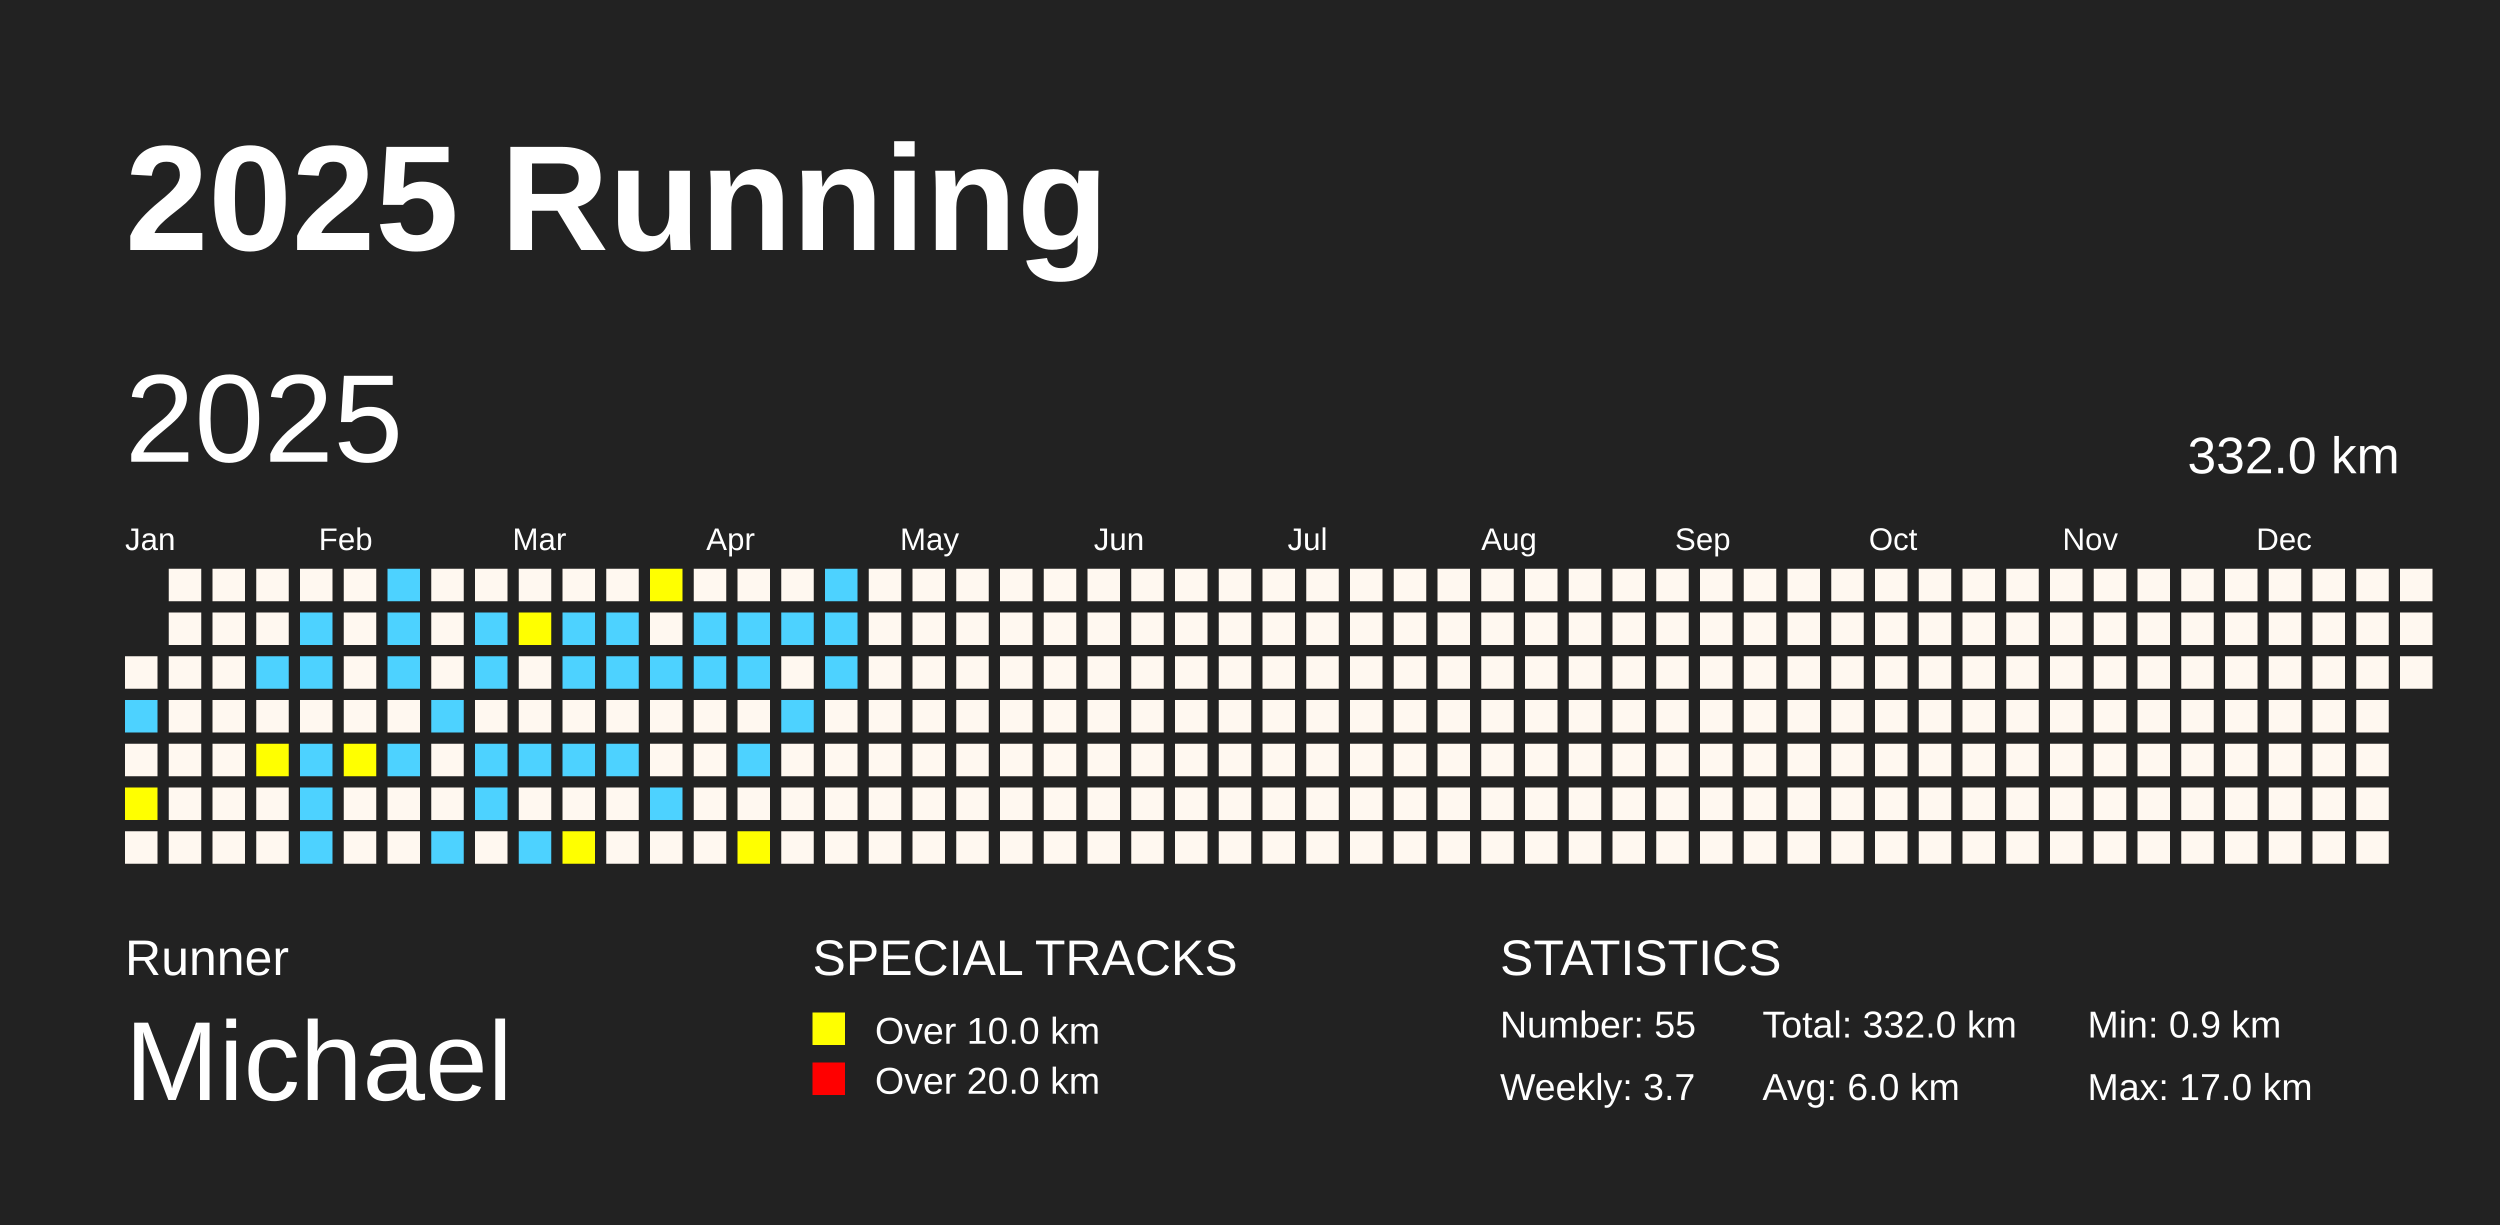
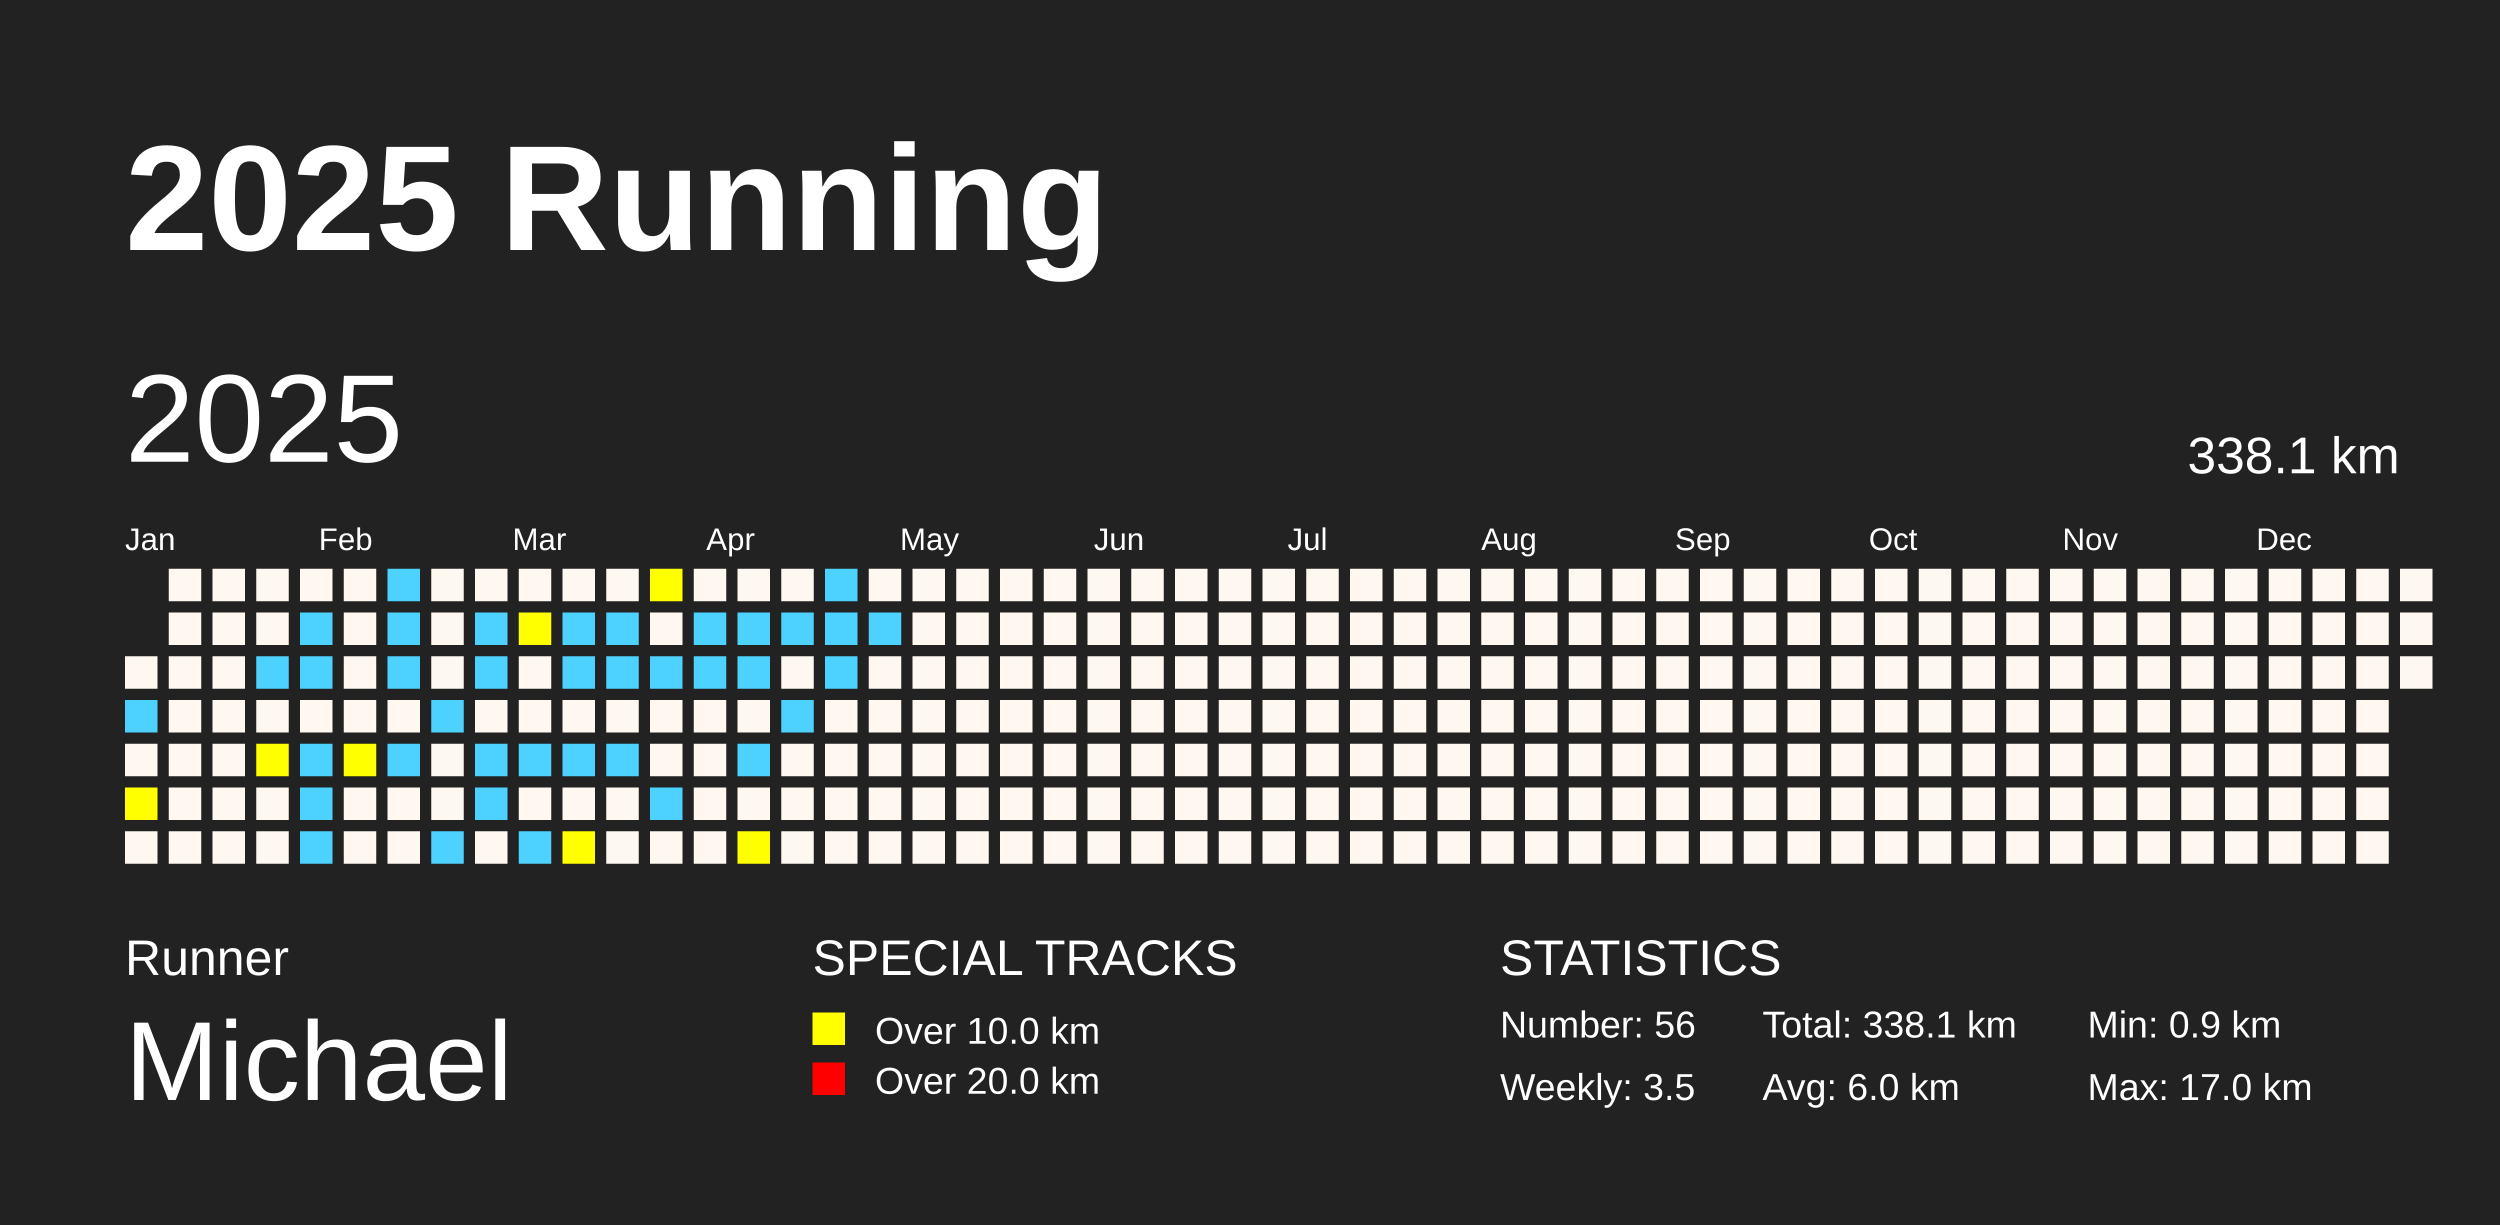
<svg xmlns="http://www.w3.org/2000/svg" baseProfile="full" height="98mm" version="1.1" viewBox="0,0,200,98" width="200mm">
  <defs />
  <rect fill="#222222" height="98" width="200" x="0" y="0" />
  <text fill="#FFFFFF" style="font-size:12px; font-family:Arial; font-weight:bold;" x="10" y="20">2025 Running</text>
  <text fill="#FFFFFF" style="font-size:4px; font-family:Arial" x="10" y="78">Runner</text>
  <text fill="#FFFFFF" style="font-size:9px; font-family:Arial" x="10" y="88">Michael</text>
  <text fill="#FFFFFF" style="font-size:4px; font-family:Arial" x="65" y="78">SPECIAL TRACKS</text>
  <rect fill="yellow" height="2.6" width="2.6" x="65" y="81" />
  <text fill="#FFFFFF" style="font-size:3px; font-family:Arial" x="70" y="83.5">Over 10.0 km</text>
  <rect fill="red" height="2.6" width="2.6" x="65" y="85" />
  <text fill="#FFFFFF" style="font-size:3px; font-family:Arial" x="70" y="87.5">Over 20.0 km</text>
  <text fill="#FFFFFF" style="font-size:4px; font-family:Arial" x="120" y="78">STATISTICS</text>
-   <text fill="#FFFFFF" style="font-size:3px; font-family:Arial" x="120" y="83">Number: 55</text>
-   <text fill="#FFFFFF" style="font-size:3px; font-family:Arial" x="120" y="88">Weekly: 3.7</text>
-   <text fill="#FFFFFF" style="font-size:3px; font-family:Arial" x="141" y="83">Total: 332.0 km</text>
+   <text fill="#FFFFFF" style="font-size:3px; font-family:Arial" x="120" y="83">Number: 56</text>
+   <text fill="#FFFFFF" style="font-size:3px; font-family:Arial" x="120" y="88">Weekly: 3.5</text>
+   <text fill="#FFFFFF" style="font-size:3px; font-family:Arial" x="141" y="83">Total: 338.1 km</text>
  <text fill="#FFFFFF" style="font-size:3px; font-family:Arial" x="141" y="88">Avg: 6.0 km</text>
  <text fill="#FFFFFF" style="font-size:3px; font-family:Arial" x="167" y="83">Min: 0.9 km</text>
  <text fill="#FFFFFF" style="font-size:3px; font-family:Arial" x="167" y="88">Max: 17.0 km</text>
  <text dominant-baseline="hanging" fill="#FFFFFF" style="font-size:10.0px; font-family:Arial;" x="10" y="30">2025</text>
-   <text dominant-baseline="hanging" fill="#FFFFFF" style="font-size:4.125px; font-family:Arial;" x="175" y="35">332.0 km</text>
+   <text dominant-baseline="hanging" fill="#FFFFFF" style="font-size:4.125px; font-family:Arial;" x="175" y="35">338.1 km</text>
  <text fill="#FFFFFF" style="font-size:2.5px; font-family:Arial" x="10.0" y="44">Jan</text>
  <text fill="#FFFFFF" style="font-size:2.5px; font-family:Arial" x="25.5" y="44">Feb</text>
  <text fill="#FFFFFF" style="font-size:2.5px; font-family:Arial" x="41.0" y="44">Mar</text>
  <text fill="#FFFFFF" style="font-size:2.5px; font-family:Arial" x="56.5" y="44">Apr</text>
  <text fill="#FFFFFF" style="font-size:2.5px; font-family:Arial" x="72.0" y="44">May</text>
  <text fill="#FFFFFF" style="font-size:2.5px; font-family:Arial" x="87.5" y="44">Jun</text>
  <text fill="#FFFFFF" style="font-size:2.5px; font-family:Arial" x="103.0" y="44">Jul</text>
  <text fill="#FFFFFF" style="font-size:2.5px; font-family:Arial" x="118.5" y="44">Aug</text>
  <text fill="#FFFFFF" style="font-size:2.5px; font-family:Arial" x="134.0" y="44">Sep</text>
  <text fill="#FFFFFF" style="font-size:2.5px; font-family:Arial" x="149.5" y="44">Oct</text>
  <text fill="#FFFFFF" style="font-size:2.5px; font-family:Arial" x="165.0" y="44">Nov</text>
  <text fill="#FFFFFF" style="font-size:2.5px; font-family:Arial" x="180.5" y="44">Dec</text>
  <rect fill="#FFF8F0" height="2.6" width="2.6" x="10.0" y="52.5" />
  <rect fill="#4DD2FF" height="2.6" width="2.6" x="10.0" y="56.0" />
  <rect fill="#FFF8F0" height="2.6" width="2.6" x="10.0" y="59.5" />
  <rect fill="yellow" height="2.6" width="2.6" x="10.0" y="63.0" />
  <rect fill="#FFF8F0" height="2.6" width="2.6" x="10.0" y="66.5" />
  <rect fill="#FFF8F0" height="2.6" width="2.6" x="13.5" y="45.5" />
  <rect fill="#FFF8F0" height="2.6" width="2.6" x="13.5" y="49.0" />
  <rect fill="#FFF8F0" height="2.6" width="2.6" x="13.5" y="52.5" />
  <rect fill="#FFF8F0" height="2.6" width="2.6" x="13.5" y="56.0" />
  <rect fill="#FFF8F0" height="2.6" width="2.6" x="13.5" y="59.5" />
  <rect fill="#FFF8F0" height="2.6" width="2.6" x="13.5" y="63.0" />
  <rect fill="#FFF8F0" height="2.6" width="2.6" x="13.5" y="66.5" />
  <rect fill="#FFF8F0" height="2.6" width="2.6" x="17.0" y="45.5" />
  <rect fill="#FFF8F0" height="2.6" width="2.6" x="17.0" y="49.0" />
  <rect fill="#FFF8F0" height="2.6" width="2.6" x="17.0" y="52.5" />
  <rect fill="#FFF8F0" height="2.6" width="2.6" x="17.0" y="56.0" />
  <rect fill="#FFF8F0" height="2.6" width="2.6" x="17.0" y="59.5" />
  <rect fill="#FFF8F0" height="2.6" width="2.6" x="17.0" y="63.0" />
  <rect fill="#FFF8F0" height="2.6" width="2.6" x="17.0" y="66.5" />
  <rect fill="#FFF8F0" height="2.6" width="2.6" x="20.5" y="45.5" />
  <rect fill="#FFF8F0" height="2.6" width="2.6" x="20.5" y="49.0" />
  <rect fill="#4DD2FF" height="2.6" width="2.6" x="20.5" y="52.5" />
  <rect fill="#FFF8F0" height="2.6" width="2.6" x="20.5" y="56.0" />
  <rect fill="yellow" height="2.6" width="2.6" x="20.5" y="59.5" />
  <rect fill="#FFF8F0" height="2.6" width="2.6" x="20.5" y="63.0" />
  <rect fill="#FFF8F0" height="2.6" width="2.6" x="20.5" y="66.5" />
  <rect fill="#FFF8F0" height="2.6" width="2.6" x="24.0" y="45.5" />
  <rect fill="#4DD2FF" height="2.6" width="2.6" x="24.0" y="49.0" />
  <rect fill="#4DD2FF" height="2.6" width="2.6" x="24.0" y="52.5" />
  <rect fill="#FFF8F0" height="2.6" width="2.6" x="24.0" y="56.0" />
  <rect fill="#4DD2FF" height="2.6" width="2.6" x="24.0" y="59.5" />
  <rect fill="#4DD2FF" height="2.6" width="2.6" x="24.0" y="63.0" />
  <rect fill="#4DD2FF" height="2.6" width="2.6" x="24.0" y="66.5" />
  <rect fill="#FFF8F0" height="2.6" width="2.6" x="27.5" y="45.5" />
  <rect fill="#FFF8F0" height="2.6" width="2.6" x="27.5" y="49.0" />
  <rect fill="#FFF8F0" height="2.6" width="2.6" x="27.5" y="52.5" />
  <rect fill="#FFF8F0" height="2.6" width="2.6" x="27.5" y="56.0" />
  <rect fill="yellow" height="2.6" width="2.6" x="27.5" y="59.5" />
  <rect fill="#FFF8F0" height="2.6" width="2.6" x="27.5" y="63.0" />
  <rect fill="#FFF8F0" height="2.6" width="2.6" x="27.5" y="66.5" />
  <rect fill="#4DD2FF" height="2.6" width="2.6" x="31.0" y="45.5" />
  <rect fill="#4DD2FF" height="2.6" width="2.6" x="31.0" y="49.0" />
  <rect fill="#4DD2FF" height="2.6" width="2.6" x="31.0" y="52.5" />
  <rect fill="#FFF8F0" height="2.6" width="2.6" x="31.0" y="56.0" />
  <rect fill="#4DD2FF" height="2.6" width="2.6" x="31.0" y="59.5" />
  <rect fill="#FFF8F0" height="2.6" width="2.6" x="31.0" y="63.0" />
  <rect fill="#FFF8F0" height="2.6" width="2.6" x="31.0" y="66.5" />
  <rect fill="#FFF8F0" height="2.6" width="2.6" x="34.5" y="45.5" />
  <rect fill="#FFF8F0" height="2.6" width="2.6" x="34.5" y="49.0" />
  <rect fill="#FFF8F0" height="2.6" width="2.6" x="34.5" y="52.5" />
  <rect fill="#4DD2FF" height="2.6" width="2.6" x="34.5" y="56.0" />
  <rect fill="#FFF8F0" height="2.6" width="2.6" x="34.5" y="59.5" />
  <rect fill="#FFF8F0" height="2.6" width="2.6" x="34.5" y="63.0" />
  <rect fill="#4DD2FF" height="2.6" width="2.6" x="34.5" y="66.5" />
  <rect fill="#FFF8F0" height="2.6" width="2.6" x="38.0" y="45.5" />
  <rect fill="#4DD2FF" height="2.6" width="2.6" x="38.0" y="49.0" />
  <rect fill="#4DD2FF" height="2.6" width="2.6" x="38.0" y="52.5" />
  <rect fill="#FFF8F0" height="2.6" width="2.6" x="38.0" y="56.0" />
  <rect fill="#4DD2FF" height="2.6" width="2.6" x="38.0" y="59.5" />
  <rect fill="#4DD2FF" height="2.6" width="2.6" x="38.0" y="63.0" />
  <rect fill="#FFF8F0" height="2.6" width="2.6" x="38.0" y="66.5" />
  <rect fill="#FFF8F0" height="2.6" width="2.6" x="41.5" y="45.5" />
  <rect fill="yellow" height="2.6" width="2.6" x="41.5" y="49.0" />
  <rect fill="#FFF8F0" height="2.6" width="2.6" x="41.5" y="52.5" />
  <rect fill="#FFF8F0" height="2.6" width="2.6" x="41.5" y="56.0" />
  <rect fill="#4DD2FF" height="2.6" width="2.6" x="41.5" y="59.5" />
  <rect fill="#FFF8F0" height="2.6" width="2.6" x="41.5" y="63.0" />
  <rect fill="#4DD2FF" height="2.6" width="2.6" x="41.5" y="66.5" />
  <rect fill="#FFF8F0" height="2.6" width="2.6" x="45.0" y="45.5" />
  <rect fill="#4DD2FF" height="2.6" width="2.6" x="45.0" y="49.0" />
  <rect fill="#4DD2FF" height="2.6" width="2.6" x="45.0" y="52.5" />
  <rect fill="#FFF8F0" height="2.6" width="2.6" x="45.0" y="56.0" />
  <rect fill="#4DD2FF" height="2.6" width="2.6" x="45.0" y="59.5" />
  <rect fill="#FFF8F0" height="2.6" width="2.6" x="45.0" y="63.0" />
  <rect fill="yellow" height="2.6" width="2.6" x="45.0" y="66.5" />
  <rect fill="#FFF8F0" height="2.6" width="2.6" x="48.5" y="45.5" />
  <rect fill="#4DD2FF" height="2.6" width="2.6" x="48.5" y="49.0" />
  <rect fill="#4DD2FF" height="2.6" width="2.6" x="48.5" y="52.5" />
  <rect fill="#FFF8F0" height="2.6" width="2.6" x="48.5" y="56.0" />
  <rect fill="#4DD2FF" height="2.6" width="2.6" x="48.5" y="59.5" />
  <rect fill="#FFF8F0" height="2.6" width="2.6" x="48.5" y="63.0" />
  <rect fill="#FFF8F0" height="2.6" width="2.6" x="48.5" y="66.5" />
  <rect fill="yellow" height="2.6" width="2.6" x="52.0" y="45.5" />
  <rect fill="#FFF8F0" height="2.6" width="2.6" x="52.0" y="49.0" />
  <rect fill="#4DD2FF" height="2.6" width="2.6" x="52.0" y="52.5" />
  <rect fill="#FFF8F0" height="2.6" width="2.6" x="52.0" y="56.0" />
  <rect fill="#FFF8F0" height="2.6" width="2.6" x="52.0" y="59.5" />
  <rect fill="#4DD2FF" height="2.6" width="2.6" x="52.0" y="63.0" />
  <rect fill="#FFF8F0" height="2.6" width="2.6" x="52.0" y="66.5" />
  <rect fill="#FFF8F0" height="2.6" width="2.6" x="55.5" y="45.5" />
  <rect fill="#4DD2FF" height="2.6" width="2.6" x="55.5" y="49.0" />
  <rect fill="#4DD2FF" height="2.6" width="2.6" x="55.5" y="52.5" />
  <rect fill="#FFF8F0" height="2.6" width="2.6" x="55.5" y="56.0" />
  <rect fill="#FFF8F0" height="2.6" width="2.6" x="55.5" y="59.5" />
  <rect fill="#FFF8F0" height="2.6" width="2.6" x="55.5" y="63.0" />
  <rect fill="#FFF8F0" height="2.6" width="2.6" x="55.5" y="66.5" />
  <rect fill="#FFF8F0" height="2.6" width="2.6" x="59.0" y="45.5" />
  <rect fill="#4DD2FF" height="2.6" width="2.6" x="59.0" y="49.0" />
  <rect fill="#4DD2FF" height="2.6" width="2.6" x="59.0" y="52.5" />
  <rect fill="#FFF8F0" height="2.6" width="2.6" x="59.0" y="56.0" />
  <rect fill="#4DD2FF" height="2.6" width="2.6" x="59.0" y="59.5" />
  <rect fill="#FFF8F0" height="2.6" width="2.6" x="59.0" y="63.0" />
  <rect fill="yellow" height="2.6" width="2.6" x="59.0" y="66.5" />
  <rect fill="#FFF8F0" height="2.6" width="2.6" x="62.5" y="45.5" />
  <rect fill="#4DD2FF" height="2.6" width="2.6" x="62.5" y="49.0" />
  <rect fill="#FFF8F0" height="2.6" width="2.6" x="62.5" y="52.5" />
  <rect fill="#4DD2FF" height="2.6" width="2.6" x="62.5" y="56.0" />
  <rect fill="#FFF8F0" height="2.6" width="2.6" x="62.5" y="59.5" />
  <rect fill="#FFF8F0" height="2.6" width="2.6" x="62.5" y="63.0" />
  <rect fill="#FFF8F0" height="2.6" width="2.6" x="62.5" y="66.5" />
  <rect fill="#4DD2FF" height="2.6" width="2.6" x="66.0" y="45.5" />
  <rect fill="#4DD2FF" height="2.6" width="2.6" x="66.0" y="49.0" />
  <rect fill="#4DD2FF" height="2.6" width="2.6" x="66.0" y="52.5" />
  <rect fill="#FFF8F0" height="2.6" width="2.6" x="66.0" y="56.0" />
  <rect fill="#FFF8F0" height="2.6" width="2.6" x="66.0" y="59.5" />
  <rect fill="#FFF8F0" height="2.6" width="2.6" x="66.0" y="63.0" />
  <rect fill="#FFF8F0" height="2.6" width="2.6" x="66.0" y="66.5" />
  <rect fill="#FFF8F0" height="2.6" width="2.6" x="69.5" y="45.5" />
-   <rect fill="#FFF8F0" height="2.6" width="2.6" x="69.5" y="49.0" />
+   <rect fill="#4DD2FF" height="2.6" width="2.6" x="69.5" y="49.0" />
  <rect fill="#FFF8F0" height="2.6" width="2.6" x="69.5" y="52.5" />
  <rect fill="#FFF8F0" height="2.6" width="2.6" x="69.5" y="56.0" />
  <rect fill="#FFF8F0" height="2.6" width="2.6" x="69.5" y="59.5" />
  <rect fill="#FFF8F0" height="2.6" width="2.6" x="69.5" y="63.0" />
  <rect fill="#FFF8F0" height="2.6" width="2.6" x="69.5" y="66.5" />
  <rect fill="#FFF8F0" height="2.6" width="2.6" x="73.0" y="45.5" />
  <rect fill="#FFF8F0" height="2.6" width="2.6" x="73.0" y="49.0" />
  <rect fill="#FFF8F0" height="2.6" width="2.6" x="73.0" y="52.5" />
  <rect fill="#FFF8F0" height="2.6" width="2.6" x="73.0" y="56.0" />
  <rect fill="#FFF8F0" height="2.6" width="2.6" x="73.0" y="59.5" />
  <rect fill="#FFF8F0" height="2.6" width="2.6" x="73.0" y="63.0" />
  <rect fill="#FFF8F0" height="2.6" width="2.6" x="73.0" y="66.5" />
  <rect fill="#FFF8F0" height="2.6" width="2.6" x="76.5" y="45.5" />
  <rect fill="#FFF8F0" height="2.6" width="2.6" x="76.5" y="49.0" />
  <rect fill="#FFF8F0" height="2.6" width="2.6" x="76.5" y="52.5" />
  <rect fill="#FFF8F0" height="2.6" width="2.6" x="76.5" y="56.0" />
  <rect fill="#FFF8F0" height="2.6" width="2.6" x="76.5" y="59.5" />
  <rect fill="#FFF8F0" height="2.6" width="2.6" x="76.5" y="63.0" />
  <rect fill="#FFF8F0" height="2.6" width="2.6" x="76.5" y="66.5" />
  <rect fill="#FFF8F0" height="2.6" width="2.6" x="80.0" y="45.5" />
  <rect fill="#FFF8F0" height="2.6" width="2.6" x="80.0" y="49.0" />
  <rect fill="#FFF8F0" height="2.6" width="2.6" x="80.0" y="52.5" />
  <rect fill="#FFF8F0" height="2.6" width="2.6" x="80.0" y="56.0" />
  <rect fill="#FFF8F0" height="2.6" width="2.6" x="80.0" y="59.5" />
  <rect fill="#FFF8F0" height="2.6" width="2.6" x="80.0" y="63.0" />
  <rect fill="#FFF8F0" height="2.6" width="2.6" x="80.0" y="66.5" />
  <rect fill="#FFF8F0" height="2.6" width="2.6" x="83.5" y="45.5" />
  <rect fill="#FFF8F0" height="2.6" width="2.6" x="83.5" y="49.0" />
  <rect fill="#FFF8F0" height="2.6" width="2.6" x="83.5" y="52.5" />
  <rect fill="#FFF8F0" height="2.6" width="2.6" x="83.5" y="56.0" />
  <rect fill="#FFF8F0" height="2.6" width="2.6" x="83.5" y="59.5" />
  <rect fill="#FFF8F0" height="2.6" width="2.6" x="83.5" y="63.0" />
  <rect fill="#FFF8F0" height="2.6" width="2.6" x="83.5" y="66.5" />
  <rect fill="#FFF8F0" height="2.6" width="2.6" x="87.0" y="45.5" />
  <rect fill="#FFF8F0" height="2.6" width="2.6" x="87.0" y="49.0" />
  <rect fill="#FFF8F0" height="2.6" width="2.6" x="87.0" y="52.5" />
  <rect fill="#FFF8F0" height="2.6" width="2.6" x="87.0" y="56.0" />
  <rect fill="#FFF8F0" height="2.6" width="2.6" x="87.0" y="59.5" />
  <rect fill="#FFF8F0" height="2.6" width="2.6" x="87.0" y="63.0" />
  <rect fill="#FFF8F0" height="2.6" width="2.6" x="87.0" y="66.5" />
  <rect fill="#FFF8F0" height="2.6" width="2.6" x="90.5" y="45.5" />
  <rect fill="#FFF8F0" height="2.6" width="2.6" x="90.5" y="49.0" />
  <rect fill="#FFF8F0" height="2.6" width="2.6" x="90.5" y="52.5" />
  <rect fill="#FFF8F0" height="2.6" width="2.6" x="90.5" y="56.0" />
  <rect fill="#FFF8F0" height="2.6" width="2.6" x="90.5" y="59.5" />
  <rect fill="#FFF8F0" height="2.6" width="2.6" x="90.5" y="63.0" />
  <rect fill="#FFF8F0" height="2.6" width="2.6" x="90.5" y="66.5" />
  <rect fill="#FFF8F0" height="2.6" width="2.6" x="94.0" y="45.5" />
  <rect fill="#FFF8F0" height="2.6" width="2.6" x="94.0" y="49.0" />
  <rect fill="#FFF8F0" height="2.6" width="2.6" x="94.0" y="52.5" />
  <rect fill="#FFF8F0" height="2.6" width="2.6" x="94.0" y="56.0" />
  <rect fill="#FFF8F0" height="2.6" width="2.6" x="94.0" y="59.5" />
  <rect fill="#FFF8F0" height="2.6" width="2.6" x="94.0" y="63.0" />
  <rect fill="#FFF8F0" height="2.6" width="2.6" x="94.0" y="66.5" />
  <rect fill="#FFF8F0" height="2.6" width="2.6" x="97.5" y="45.5" />
  <rect fill="#FFF8F0" height="2.6" width="2.6" x="97.5" y="49.0" />
  <rect fill="#FFF8F0" height="2.6" width="2.6" x="97.5" y="52.5" />
  <rect fill="#FFF8F0" height="2.6" width="2.6" x="97.5" y="56.0" />
  <rect fill="#FFF8F0" height="2.6" width="2.6" x="97.5" y="59.5" />
  <rect fill="#FFF8F0" height="2.6" width="2.6" x="97.5" y="63.0" />
  <rect fill="#FFF8F0" height="2.6" width="2.6" x="97.5" y="66.5" />
  <rect fill="#FFF8F0" height="2.6" width="2.6" x="101.0" y="45.5" />
  <rect fill="#FFF8F0" height="2.6" width="2.6" x="101.0" y="49.0" />
  <rect fill="#FFF8F0" height="2.6" width="2.6" x="101.0" y="52.5" />
  <rect fill="#FFF8F0" height="2.6" width="2.6" x="101.0" y="56.0" />
  <rect fill="#FFF8F0" height="2.6" width="2.6" x="101.0" y="59.5" />
  <rect fill="#FFF8F0" height="2.6" width="2.6" x="101.0" y="63.0" />
  <rect fill="#FFF8F0" height="2.6" width="2.6" x="101.0" y="66.5" />
  <rect fill="#FFF8F0" height="2.6" width="2.6" x="104.5" y="45.5" />
  <rect fill="#FFF8F0" height="2.6" width="2.6" x="104.5" y="49.0" />
  <rect fill="#FFF8F0" height="2.6" width="2.6" x="104.5" y="52.5" />
  <rect fill="#FFF8F0" height="2.6" width="2.6" x="104.5" y="56.0" />
  <rect fill="#FFF8F0" height="2.6" width="2.6" x="104.5" y="59.5" />
  <rect fill="#FFF8F0" height="2.6" width="2.6" x="104.5" y="63.0" />
  <rect fill="#FFF8F0" height="2.6" width="2.6" x="104.5" y="66.5" />
  <rect fill="#FFF8F0" height="2.6" width="2.6" x="108.0" y="45.5" />
  <rect fill="#FFF8F0" height="2.6" width="2.6" x="108.0" y="49.0" />
  <rect fill="#FFF8F0" height="2.6" width="2.6" x="108.0" y="52.5" />
  <rect fill="#FFF8F0" height="2.6" width="2.6" x="108.0" y="56.0" />
  <rect fill="#FFF8F0" height="2.6" width="2.6" x="108.0" y="59.5" />
  <rect fill="#FFF8F0" height="2.6" width="2.6" x="108.0" y="63.0" />
  <rect fill="#FFF8F0" height="2.6" width="2.6" x="108.0" y="66.5" />
  <rect fill="#FFF8F0" height="2.6" width="2.6" x="111.5" y="45.5" />
  <rect fill="#FFF8F0" height="2.6" width="2.6" x="111.5" y="49.0" />
  <rect fill="#FFF8F0" height="2.6" width="2.6" x="111.5" y="52.5" />
  <rect fill="#FFF8F0" height="2.6" width="2.6" x="111.5" y="56.0" />
  <rect fill="#FFF8F0" height="2.6" width="2.6" x="111.5" y="59.5" />
  <rect fill="#FFF8F0" height="2.6" width="2.6" x="111.5" y="63.0" />
  <rect fill="#FFF8F0" height="2.6" width="2.6" x="111.5" y="66.5" />
  <rect fill="#FFF8F0" height="2.6" width="2.6" x="115.0" y="45.5" />
  <rect fill="#FFF8F0" height="2.6" width="2.6" x="115.0" y="49.0" />
  <rect fill="#FFF8F0" height="2.6" width="2.6" x="115.0" y="52.5" />
  <rect fill="#FFF8F0" height="2.6" width="2.6" x="115.0" y="56.0" />
  <rect fill="#FFF8F0" height="2.6" width="2.6" x="115.0" y="59.5" />
  <rect fill="#FFF8F0" height="2.6" width="2.6" x="115.0" y="63.0" />
  <rect fill="#FFF8F0" height="2.6" width="2.6" x="115.0" y="66.5" />
  <rect fill="#FFF8F0" height="2.6" width="2.6" x="118.5" y="45.5" />
  <rect fill="#FFF8F0" height="2.6" width="2.6" x="118.5" y="49.0" />
  <rect fill="#FFF8F0" height="2.6" width="2.6" x="118.5" y="52.5" />
  <rect fill="#FFF8F0" height="2.6" width="2.6" x="118.5" y="56.0" />
  <rect fill="#FFF8F0" height="2.6" width="2.6" x="118.5" y="59.5" />
  <rect fill="#FFF8F0" height="2.6" width="2.6" x="118.5" y="63.0" />
  <rect fill="#FFF8F0" height="2.6" width="2.6" x="118.5" y="66.5" />
  <rect fill="#FFF8F0" height="2.6" width="2.6" x="122.0" y="45.5" />
  <rect fill="#FFF8F0" height="2.6" width="2.6" x="122.0" y="49.0" />
  <rect fill="#FFF8F0" height="2.6" width="2.6" x="122.0" y="52.5" />
  <rect fill="#FFF8F0" height="2.6" width="2.6" x="122.0" y="56.0" />
  <rect fill="#FFF8F0" height="2.6" width="2.6" x="122.0" y="59.5" />
  <rect fill="#FFF8F0" height="2.6" width="2.6" x="122.0" y="63.0" />
  <rect fill="#FFF8F0" height="2.6" width="2.6" x="122.0" y="66.5" />
  <rect fill="#FFF8F0" height="2.6" width="2.6" x="125.5" y="45.5" />
  <rect fill="#FFF8F0" height="2.6" width="2.6" x="125.5" y="49.0" />
  <rect fill="#FFF8F0" height="2.6" width="2.6" x="125.5" y="52.5" />
  <rect fill="#FFF8F0" height="2.6" width="2.6" x="125.5" y="56.0" />
  <rect fill="#FFF8F0" height="2.6" width="2.6" x="125.5" y="59.5" />
  <rect fill="#FFF8F0" height="2.6" width="2.6" x="125.5" y="63.0" />
  <rect fill="#FFF8F0" height="2.6" width="2.6" x="125.5" y="66.5" />
  <rect fill="#FFF8F0" height="2.6" width="2.6" x="129.0" y="45.5" />
  <rect fill="#FFF8F0" height="2.6" width="2.6" x="129.0" y="49.0" />
  <rect fill="#FFF8F0" height="2.6" width="2.6" x="129.0" y="52.5" />
  <rect fill="#FFF8F0" height="2.6" width="2.6" x="129.0" y="56.0" />
  <rect fill="#FFF8F0" height="2.6" width="2.6" x="129.0" y="59.5" />
  <rect fill="#FFF8F0" height="2.6" width="2.6" x="129.0" y="63.0" />
  <rect fill="#FFF8F0" height="2.6" width="2.6" x="129.0" y="66.5" />
  <rect fill="#FFF8F0" height="2.6" width="2.6" x="132.5" y="45.5" />
  <rect fill="#FFF8F0" height="2.6" width="2.6" x="132.5" y="49.0" />
  <rect fill="#FFF8F0" height="2.6" width="2.6" x="132.5" y="52.5" />
  <rect fill="#FFF8F0" height="2.6" width="2.6" x="132.5" y="56.0" />
  <rect fill="#FFF8F0" height="2.6" width="2.6" x="132.5" y="59.5" />
  <rect fill="#FFF8F0" height="2.6" width="2.6" x="132.5" y="63.0" />
  <rect fill="#FFF8F0" height="2.6" width="2.6" x="132.5" y="66.5" />
  <rect fill="#FFF8F0" height="2.6" width="2.6" x="136.0" y="45.5" />
  <rect fill="#FFF8F0" height="2.6" width="2.6" x="136.0" y="49.0" />
  <rect fill="#FFF8F0" height="2.6" width="2.6" x="136.0" y="52.5" />
  <rect fill="#FFF8F0" height="2.6" width="2.6" x="136.0" y="56.0" />
  <rect fill="#FFF8F0" height="2.6" width="2.6" x="136.0" y="59.5" />
  <rect fill="#FFF8F0" height="2.6" width="2.6" x="136.0" y="63.0" />
  <rect fill="#FFF8F0" height="2.6" width="2.6" x="136.0" y="66.5" />
  <rect fill="#FFF8F0" height="2.6" width="2.6" x="139.5" y="45.5" />
  <rect fill="#FFF8F0" height="2.6" width="2.6" x="139.5" y="49.0" />
  <rect fill="#FFF8F0" height="2.6" width="2.6" x="139.5" y="52.5" />
  <rect fill="#FFF8F0" height="2.6" width="2.6" x="139.5" y="56.0" />
  <rect fill="#FFF8F0" height="2.6" width="2.6" x="139.5" y="59.5" />
  <rect fill="#FFF8F0" height="2.6" width="2.6" x="139.5" y="63.0" />
  <rect fill="#FFF8F0" height="2.6" width="2.6" x="139.5" y="66.5" />
  <rect fill="#FFF8F0" height="2.6" width="2.6" x="143.0" y="45.5" />
  <rect fill="#FFF8F0" height="2.6" width="2.6" x="143.0" y="49.0" />
  <rect fill="#FFF8F0" height="2.6" width="2.6" x="143.0" y="52.5" />
  <rect fill="#FFF8F0" height="2.6" width="2.6" x="143.0" y="56.0" />
  <rect fill="#FFF8F0" height="2.6" width="2.6" x="143.0" y="59.5" />
  <rect fill="#FFF8F0" height="2.6" width="2.6" x="143.0" y="63.0" />
  <rect fill="#FFF8F0" height="2.6" width="2.6" x="143.0" y="66.5" />
  <rect fill="#FFF8F0" height="2.6" width="2.6" x="146.5" y="45.5" />
  <rect fill="#FFF8F0" height="2.6" width="2.6" x="146.5" y="49.0" />
  <rect fill="#FFF8F0" height="2.6" width="2.6" x="146.5" y="52.5" />
  <rect fill="#FFF8F0" height="2.6" width="2.6" x="146.5" y="56.0" />
  <rect fill="#FFF8F0" height="2.6" width="2.6" x="146.5" y="59.5" />
  <rect fill="#FFF8F0" height="2.6" width="2.6" x="146.5" y="63.0" />
  <rect fill="#FFF8F0" height="2.6" width="2.6" x="146.5" y="66.5" />
  <rect fill="#FFF8F0" height="2.6" width="2.6" x="150.0" y="45.5" />
  <rect fill="#FFF8F0" height="2.6" width="2.6" x="150.0" y="49.0" />
  <rect fill="#FFF8F0" height="2.6" width="2.6" x="150.0" y="52.5" />
  <rect fill="#FFF8F0" height="2.6" width="2.6" x="150.0" y="56.0" />
  <rect fill="#FFF8F0" height="2.6" width="2.6" x="150.0" y="59.5" />
  <rect fill="#FFF8F0" height="2.6" width="2.6" x="150.0" y="63.0" />
  <rect fill="#FFF8F0" height="2.6" width="2.6" x="150.0" y="66.5" />
  <rect fill="#FFF8F0" height="2.6" width="2.6" x="153.5" y="45.5" />
  <rect fill="#FFF8F0" height="2.6" width="2.6" x="153.5" y="49.0" />
  <rect fill="#FFF8F0" height="2.6" width="2.6" x="153.5" y="52.5" />
  <rect fill="#FFF8F0" height="2.6" width="2.6" x="153.5" y="56.0" />
  <rect fill="#FFF8F0" height="2.6" width="2.6" x="153.5" y="59.5" />
  <rect fill="#FFF8F0" height="2.6" width="2.6" x="153.5" y="63.0" />
  <rect fill="#FFF8F0" height="2.6" width="2.6" x="153.5" y="66.5" />
  <rect fill="#FFF8F0" height="2.6" width="2.6" x="157.0" y="45.5" />
  <rect fill="#FFF8F0" height="2.6" width="2.6" x="157.0" y="49.0" />
  <rect fill="#FFF8F0" height="2.6" width="2.6" x="157.0" y="52.5" />
  <rect fill="#FFF8F0" height="2.6" width="2.6" x="157.0" y="56.0" />
  <rect fill="#FFF8F0" height="2.6" width="2.6" x="157.0" y="59.5" />
  <rect fill="#FFF8F0" height="2.6" width="2.6" x="157.0" y="63.0" />
  <rect fill="#FFF8F0" height="2.6" width="2.6" x="157.0" y="66.5" />
  <rect fill="#FFF8F0" height="2.6" width="2.6" x="160.5" y="45.5" />
  <rect fill="#FFF8F0" height="2.6" width="2.6" x="160.5" y="49.0" />
  <rect fill="#FFF8F0" height="2.6" width="2.6" x="160.5" y="52.5" />
  <rect fill="#FFF8F0" height="2.6" width="2.6" x="160.5" y="56.0" />
  <rect fill="#FFF8F0" height="2.6" width="2.6" x="160.5" y="59.5" />
  <rect fill="#FFF8F0" height="2.6" width="2.6" x="160.5" y="63.0" />
  <rect fill="#FFF8F0" height="2.6" width="2.6" x="160.5" y="66.5" />
  <rect fill="#FFF8F0" height="2.6" width="2.6" x="164.0" y="45.5" />
  <rect fill="#FFF8F0" height="2.6" width="2.6" x="164.0" y="49.0" />
  <rect fill="#FFF8F0" height="2.6" width="2.6" x="164.0" y="52.5" />
  <rect fill="#FFF8F0" height="2.6" width="2.6" x="164.0" y="56.0" />
  <rect fill="#FFF8F0" height="2.6" width="2.6" x="164.0" y="59.5" />
  <rect fill="#FFF8F0" height="2.6" width="2.6" x="164.0" y="63.0" />
  <rect fill="#FFF8F0" height="2.6" width="2.6" x="164.0" y="66.5" />
  <rect fill="#FFF8F0" height="2.6" width="2.6" x="167.5" y="45.5" />
  <rect fill="#FFF8F0" height="2.6" width="2.6" x="167.5" y="49.0" />
  <rect fill="#FFF8F0" height="2.6" width="2.6" x="167.5" y="52.5" />
  <rect fill="#FFF8F0" height="2.6" width="2.6" x="167.5" y="56.0" />
  <rect fill="#FFF8F0" height="2.6" width="2.6" x="167.5" y="59.5" />
  <rect fill="#FFF8F0" height="2.6" width="2.6" x="167.5" y="63.0" />
  <rect fill="#FFF8F0" height="2.6" width="2.6" x="167.5" y="66.5" />
  <rect fill="#FFF8F0" height="2.6" width="2.6" x="171.0" y="45.5" />
  <rect fill="#FFF8F0" height="2.6" width="2.6" x="171.0" y="49.0" />
  <rect fill="#FFF8F0" height="2.6" width="2.6" x="171.0" y="52.5" />
  <rect fill="#FFF8F0" height="2.6" width="2.6" x="171.0" y="56.0" />
  <rect fill="#FFF8F0" height="2.6" width="2.6" x="171.0" y="59.5" />
  <rect fill="#FFF8F0" height="2.6" width="2.6" x="171.0" y="63.0" />
  <rect fill="#FFF8F0" height="2.6" width="2.6" x="171.0" y="66.5" />
  <rect fill="#FFF8F0" height="2.6" width="2.6" x="174.5" y="45.5" />
  <rect fill="#FFF8F0" height="2.6" width="2.6" x="174.5" y="49.0" />
  <rect fill="#FFF8F0" height="2.6" width="2.6" x="174.5" y="52.5" />
  <rect fill="#FFF8F0" height="2.6" width="2.6" x="174.5" y="56.0" />
  <rect fill="#FFF8F0" height="2.6" width="2.6" x="174.5" y="59.5" />
  <rect fill="#FFF8F0" height="2.6" width="2.6" x="174.5" y="63.0" />
  <rect fill="#FFF8F0" height="2.6" width="2.6" x="174.5" y="66.5" />
  <rect fill="#FFF8F0" height="2.6" width="2.6" x="178.0" y="45.5" />
  <rect fill="#FFF8F0" height="2.6" width="2.6" x="178.0" y="49.0" />
  <rect fill="#FFF8F0" height="2.6" width="2.6" x="178.0" y="52.5" />
  <rect fill="#FFF8F0" height="2.6" width="2.6" x="178.0" y="56.0" />
  <rect fill="#FFF8F0" height="2.6" width="2.6" x="178.0" y="59.5" />
  <rect fill="#FFF8F0" height="2.6" width="2.6" x="178.0" y="63.0" />
  <rect fill="#FFF8F0" height="2.6" width="2.6" x="178.0" y="66.5" />
  <rect fill="#FFF8F0" height="2.6" width="2.6" x="181.5" y="45.5" />
  <rect fill="#FFF8F0" height="2.6" width="2.6" x="181.5" y="49.0" />
  <rect fill="#FFF8F0" height="2.6" width="2.6" x="181.5" y="52.5" />
  <rect fill="#FFF8F0" height="2.6" width="2.6" x="181.5" y="56.0" />
  <rect fill="#FFF8F0" height="2.6" width="2.6" x="181.5" y="59.5" />
  <rect fill="#FFF8F0" height="2.6" width="2.6" x="181.5" y="63.0" />
  <rect fill="#FFF8F0" height="2.6" width="2.6" x="181.5" y="66.5" />
  <rect fill="#FFF8F0" height="2.6" width="2.6" x="185.0" y="45.5" />
  <rect fill="#FFF8F0" height="2.6" width="2.6" x="185.0" y="49.0" />
  <rect fill="#FFF8F0" height="2.6" width="2.6" x="185.0" y="52.5" />
  <rect fill="#FFF8F0" height="2.6" width="2.6" x="185.0" y="56.0" />
  <rect fill="#FFF8F0" height="2.6" width="2.6" x="185.0" y="59.5" />
  <rect fill="#FFF8F0" height="2.6" width="2.6" x="185.0" y="63.0" />
  <rect fill="#FFF8F0" height="2.6" width="2.6" x="185.0" y="66.5" />
  <rect fill="#FFF8F0" height="2.6" width="2.6" x="188.5" y="45.5" />
  <rect fill="#FFF8F0" height="2.6" width="2.6" x="188.5" y="49.0" />
  <rect fill="#FFF8F0" height="2.6" width="2.6" x="188.5" y="52.5" />
  <rect fill="#FFF8F0" height="2.6" width="2.6" x="188.5" y="56.0" />
  <rect fill="#FFF8F0" height="2.6" width="2.6" x="188.5" y="59.5" />
  <rect fill="#FFF8F0" height="2.6" width="2.6" x="188.5" y="63.0" />
  <rect fill="#FFF8F0" height="2.6" width="2.6" x="188.5" y="66.5" />
  <rect fill="#FFF8F0" height="2.6" width="2.6" x="192.0" y="45.5" />
  <rect fill="#FFF8F0" height="2.6" width="2.6" x="192.0" y="49.0" />
  <rect fill="#FFF8F0" height="2.6" width="2.6" x="192.0" y="52.5" />
</svg>
